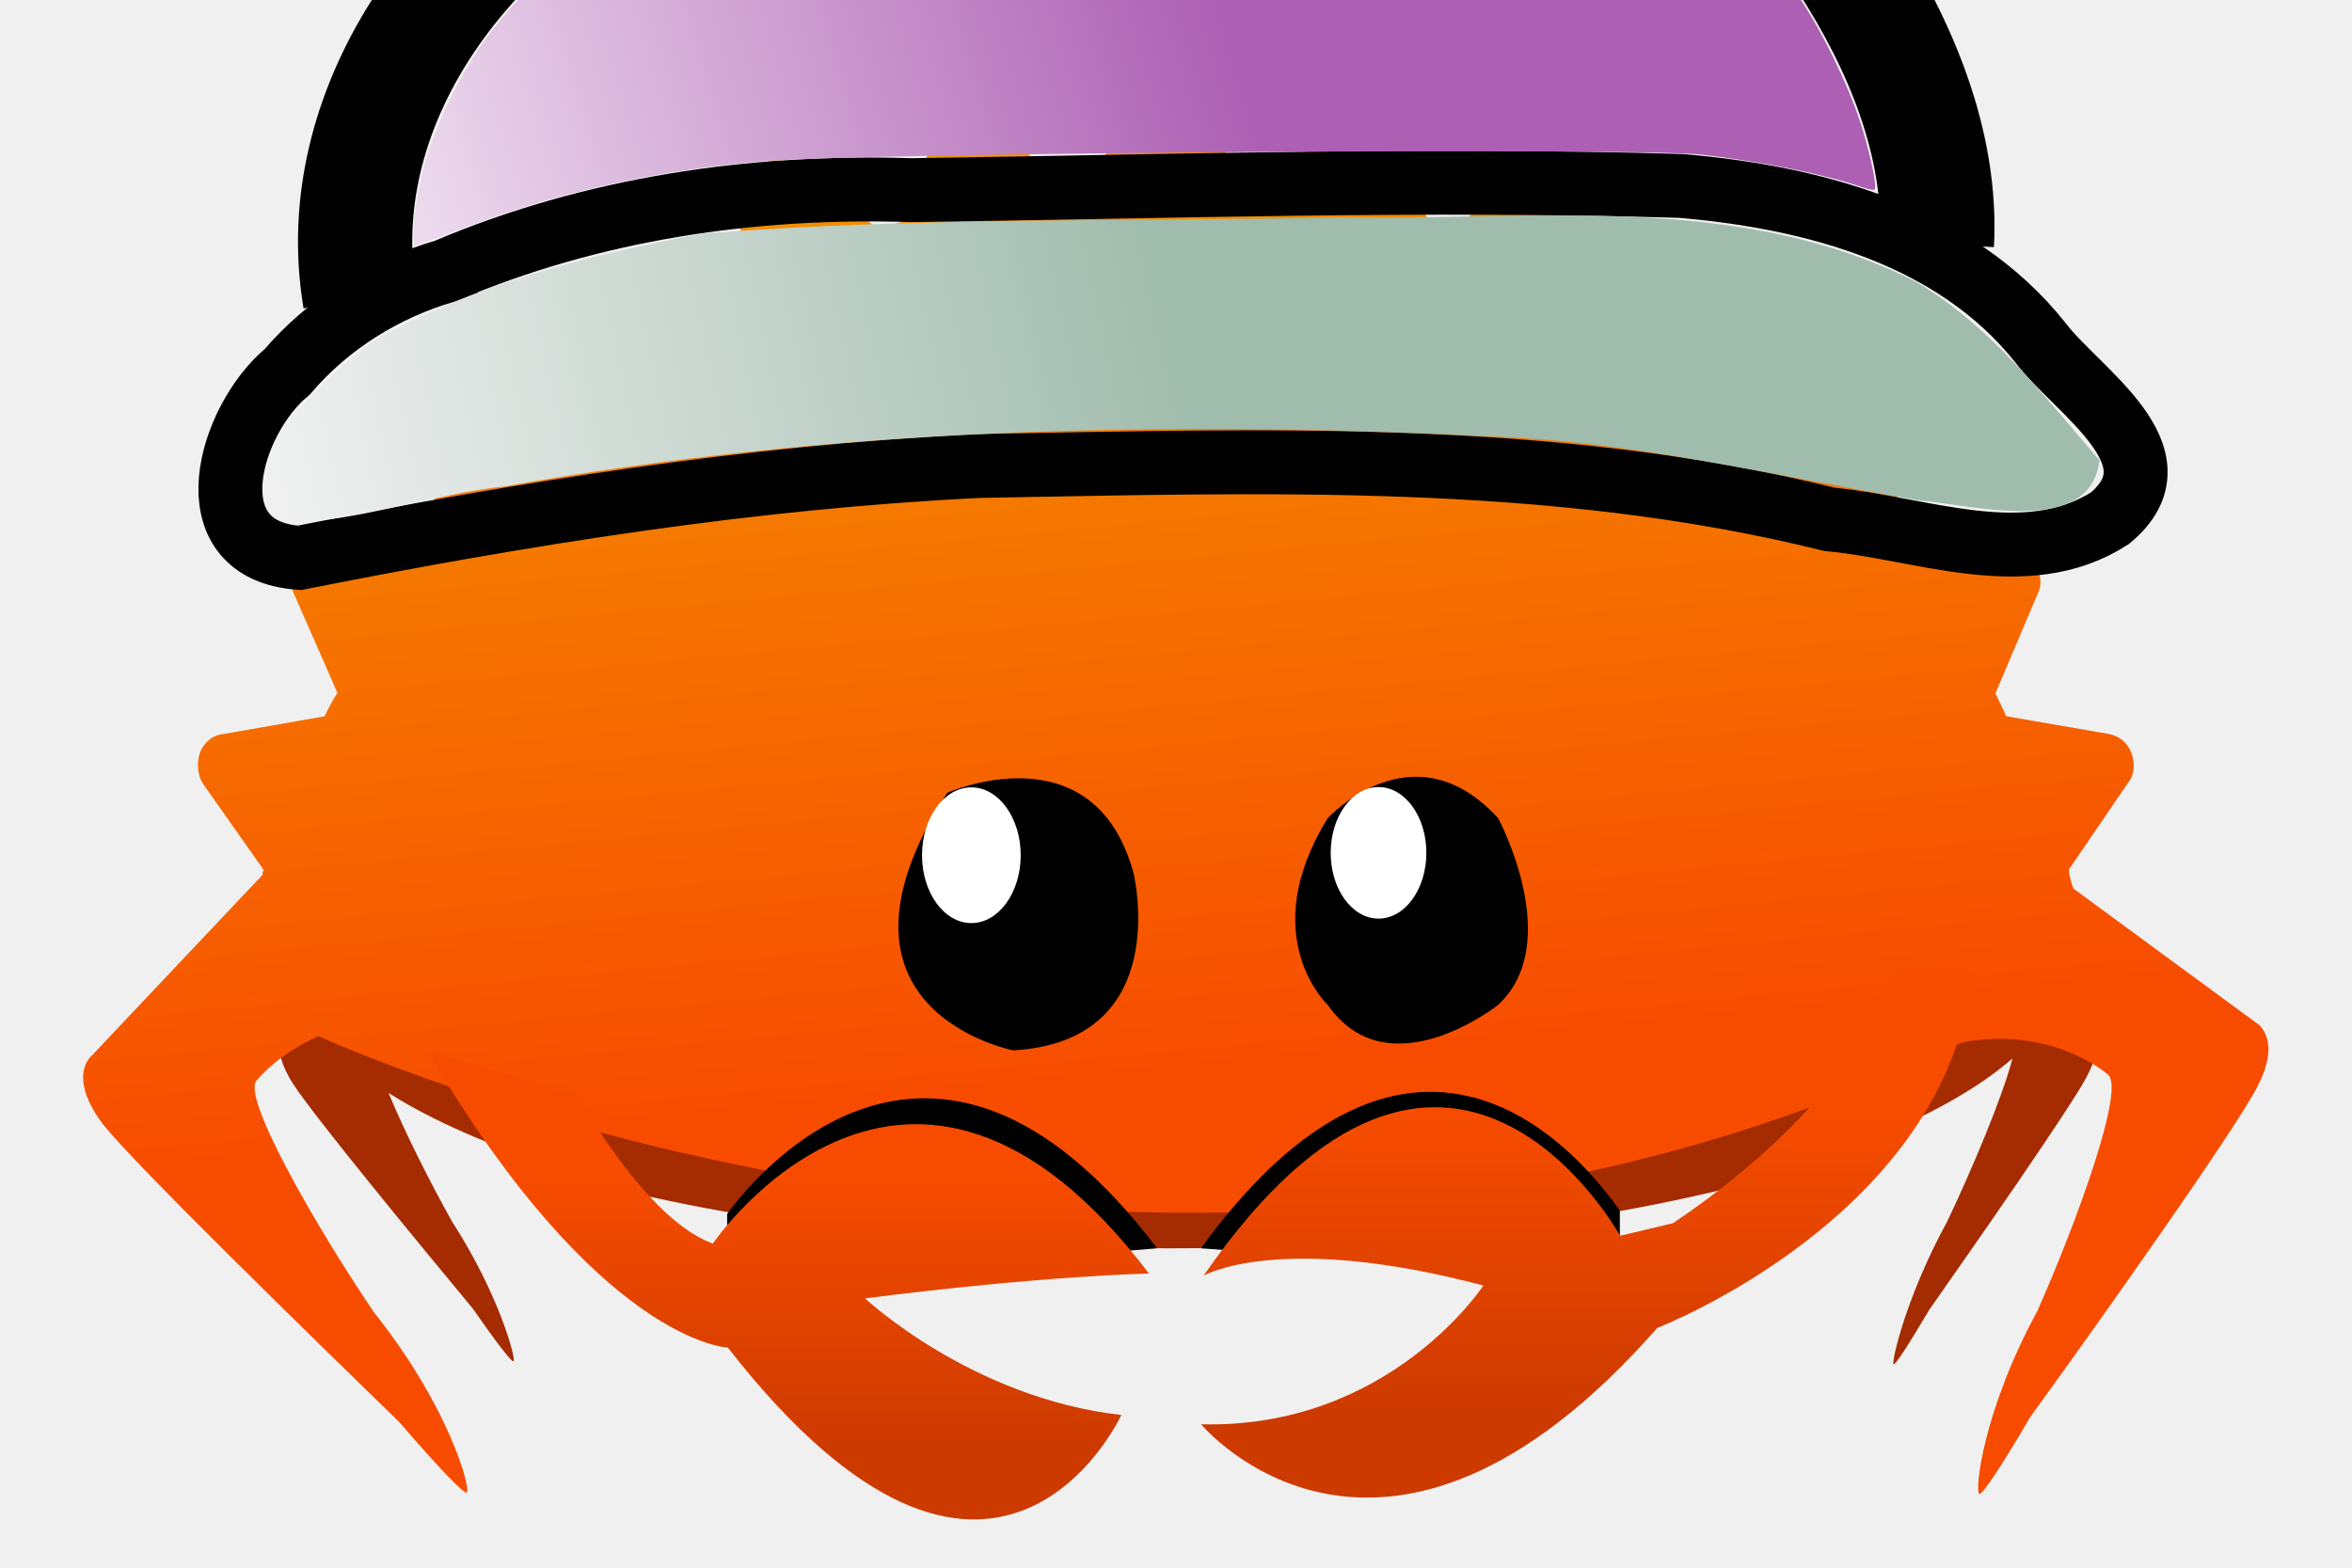
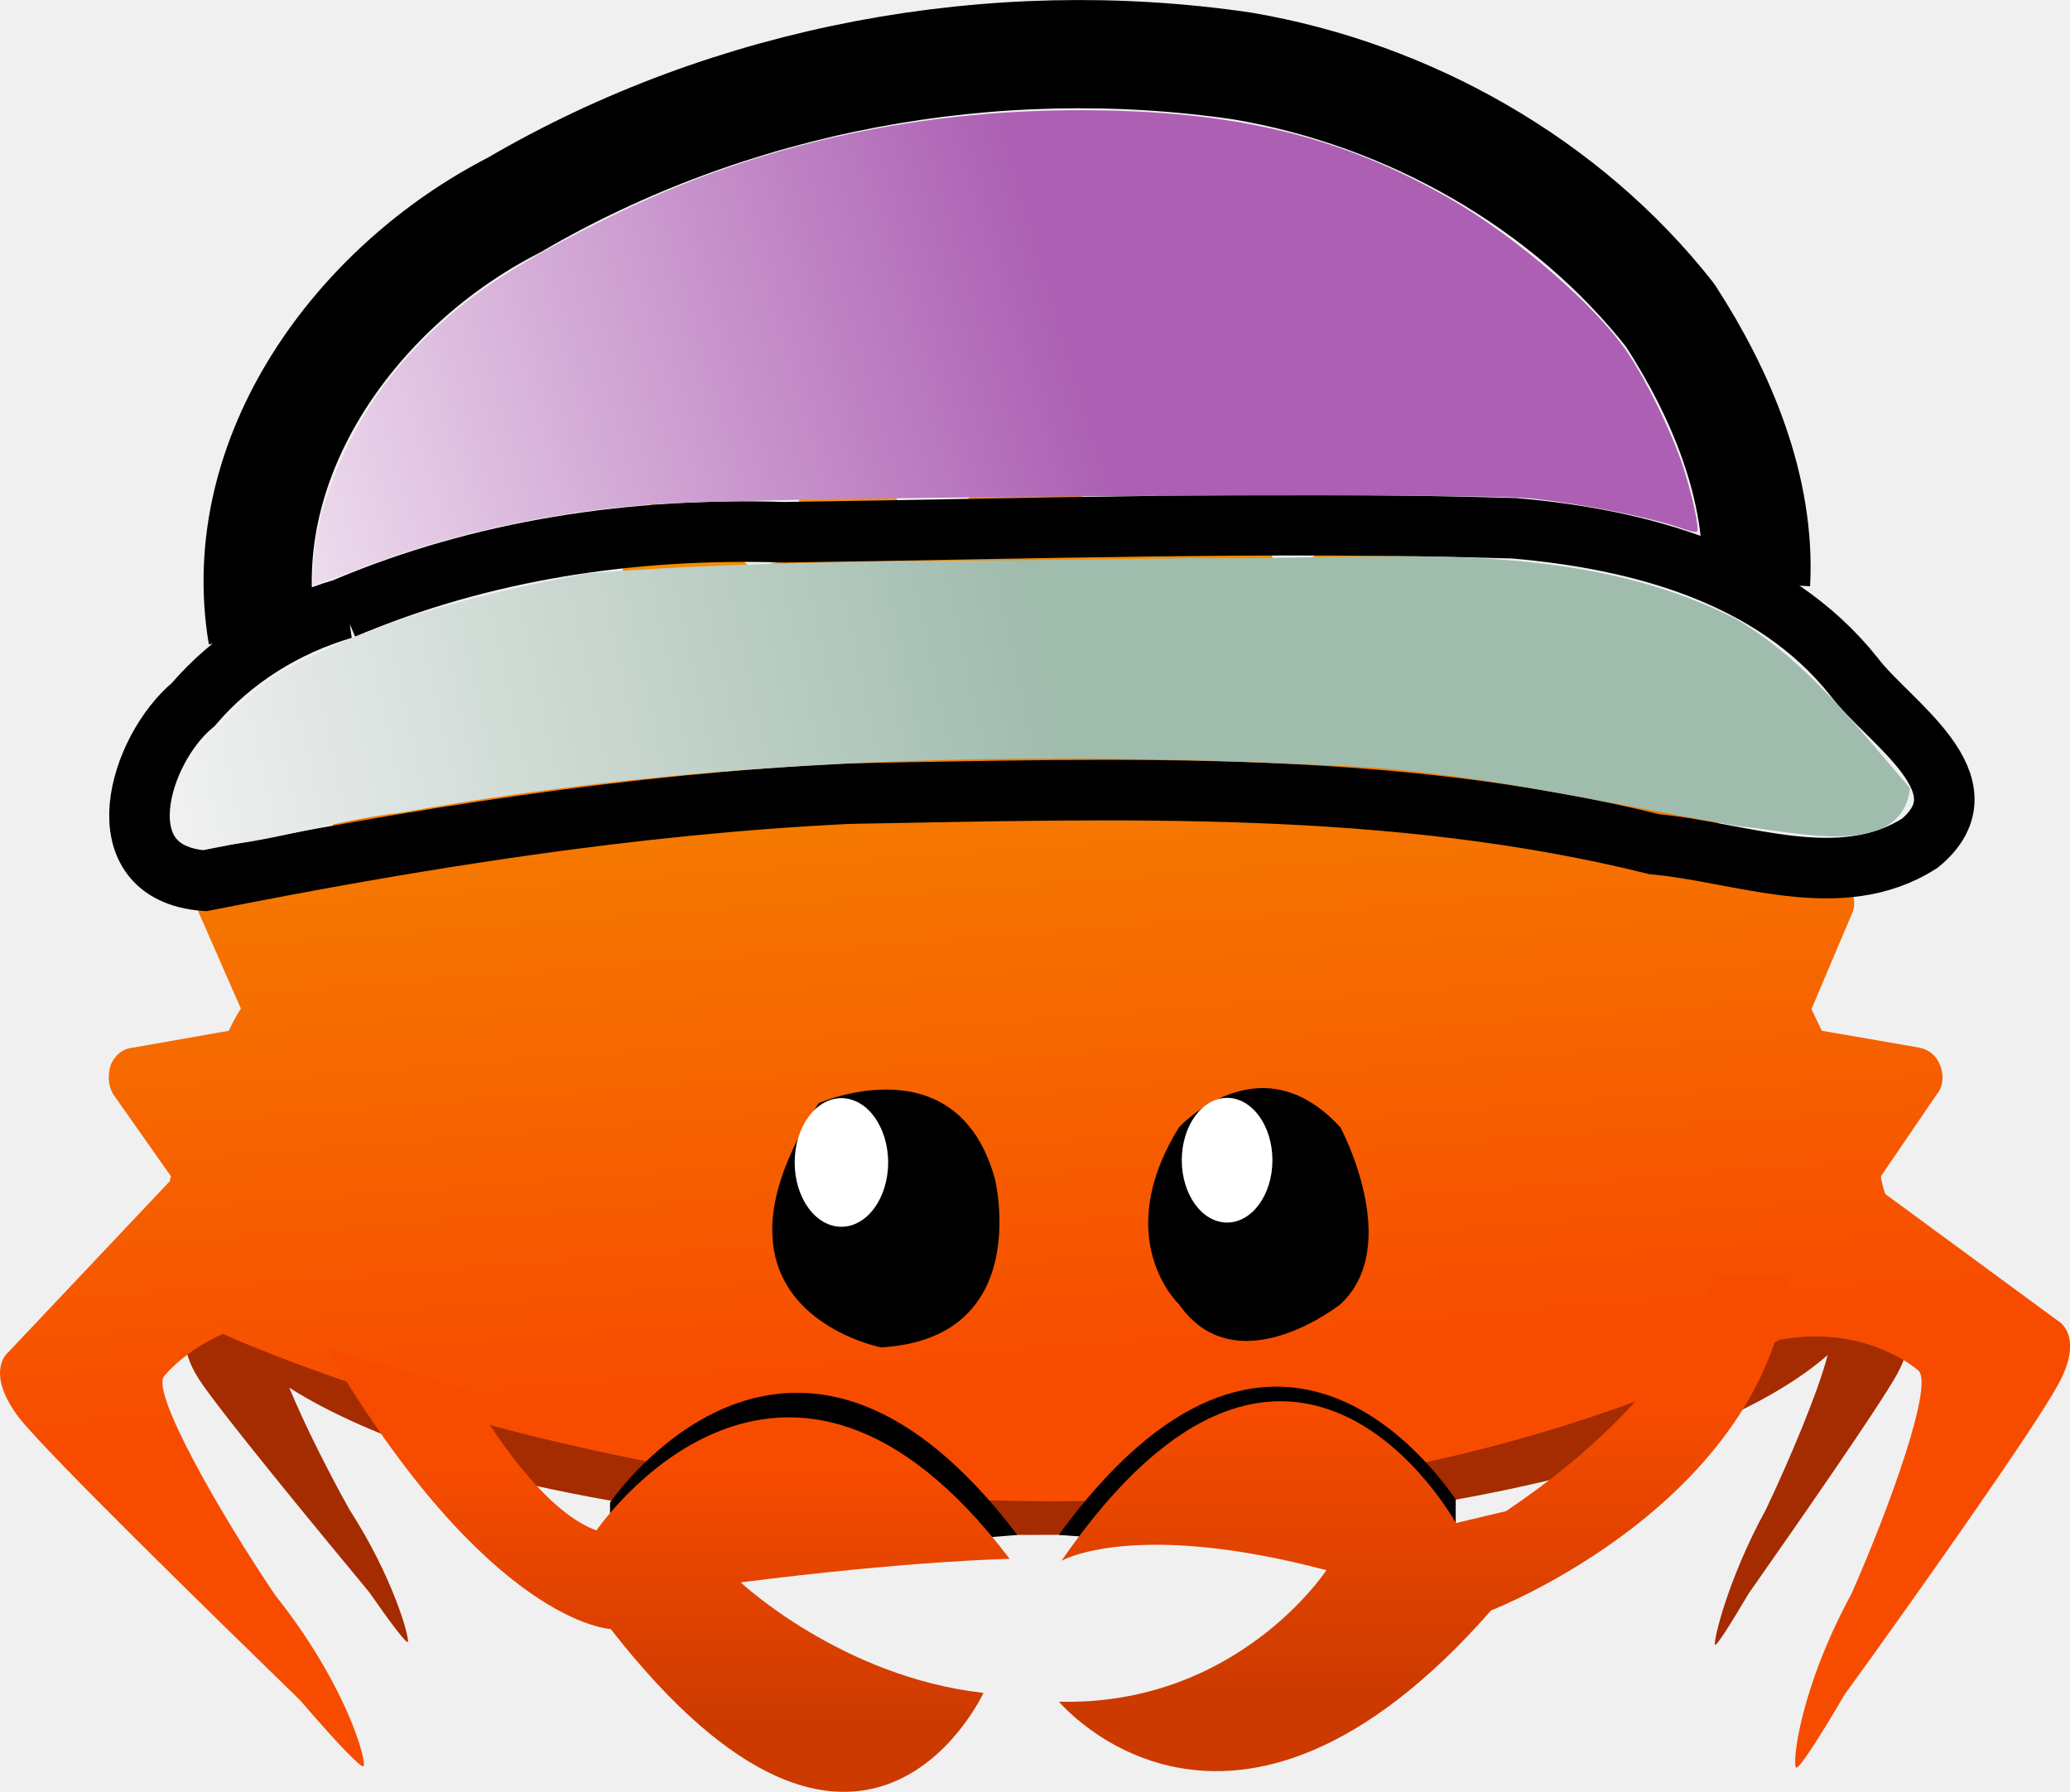
- <svg xmlns="http://www.w3.org/2000/svg" xmlns:xlink="http://www.w3.org/1999/xlink" width="100%" height="100%" viewBox="0 0 1200 800" version="1.1" xml:space="preserve" style="fill-rule:evenodd;clip-rule:evenodd;stroke-linejoin:round;stroke-miterlimit:1.414;" id="svg78">
-   <g id="Layer-1">
-     <g transform="matrix(1,0,0,1,597.344,637.02)" id="g4">
-       <path d="M0,-279.559C-121.238,-279.559 -231.39,-264.983 -312.939,-241.23L-312.939,-38.329C-231.39,-14.575 -121.238,0 0,0C138.76,0 262.987,-19.092 346.431,-49.186L346.431,-230.37C262.987,-260.465 138.76,-279.559 0,-279.559" style="fill:rgb(165,43,0);fill-rule:nonzero;" id="path2" />
+ <svg xmlns="http://www.w3.org/2000/svg" id="svg78" width="1114.9" height="964.98" clip-rule="evenodd" fill-rule="evenodd" stroke-linejoin="round" stroke-miterlimit="1.414" version="1.1" viewBox="0 0 1114.9 964.98" xml:space="preserve">
+   <g id="Layer-1" transform="translate(-42.415 189.6)">
+     <g id="g4" transform="translate(597.34 637.02)">
+       <path id="path2" d="m0-279.56c-121.24 0-231.39 14.576-312.94 38.329v202.9c81.549 23.754 191.7 38.329 312.94 38.329 138.76 0 262.99-19.092 346.43-49.186v-181.18c-83.444-30.095-207.67-49.189-346.43-49.189" fill="#a52b00" fill-rule="nonzero" />
    </g>
-     <g transform="matrix(1,0,0,1,1068.75,575.642)" id="g8">
-       <path d="M0,-53.32L-14.211,-82.761C-14.138,-83.879 -14.08,-84.998 -14.08,-86.121C-14.08,-119.496 -48.786,-150.256 -107.177,-174.883L-107.177,2.643C-79.932,-8.849 -57.829,-21.674 -42.021,-35.482C-46.673,-16.775 -62.585,21.071 -75.271,47.686C-96.121,85.752 -103.671,118.889 -102.703,120.53C-102.086,121.563 -94.973,110.59 -84.484,92.809C-60.074,58.028 -13.82,-8.373 -4.575,-25.287C5.897,-44.461 0,-53.32 0,-53.32" style="fill:rgb(165,43,0);fill-rule:nonzero;" id="path6" />
+     <g id="g8" transform="translate(1068.8 575.64)">
+       <path id="path6" d="m0-53.32-14.211-29.441c0.073-1.118 0.131-2.237 0.131-3.36 0-33.375-34.706-64.135-93.097-88.762v177.53c27.245-11.492 49.348-24.317 65.156-38.125-4.652 18.707-20.564 56.553-33.25 83.168-20.85 38.066-28.4 71.203-27.432 72.844 0.617 1.033 7.73-9.94 18.219-27.721 24.41-34.781 70.664-101.18 79.909-118.1 10.472-19.174 4.575-28.033 4.575-28.033" fill="#a52b00" fill-rule="nonzero" />
    </g>
-     <g transform="matrix(1,0,0,1,149.064,591.421)" id="g12">
-       <path d="M0,-99.954C0,-93.526 1.293,-87.194 3.788,-80.985L-4.723,-65.835C-4.723,-65.835 -11.541,-56.989 0.465,-38.327C11.055,-21.872 64.1,42.54 92.097,76.271C104.123,93.564 112.276,104.216 112.99,103.187C114.114,101.554 105.514,69.087 81.631,32.046C70.487,12.151 57.177,-14.206 49.189,-33.675C71.492,-19.559 100.672,-6.755 135.341,4.265L135.341,-204.17C51.797,-177.622 0,-140.737 0,-99.954" style="fill:rgb(165,43,0);fill-rule:nonzero;" id="path10" />
+     <g id="g12" transform="translate(149.06 591.42)">
+       <path id="path10" d="m0-99.954c0 6.428 1.293 12.76 3.788 18.969l-8.511 15.15s-6.818 8.846 5.188 27.508c10.59 16.455 63.635 80.867 91.632 114.6 12.026 17.293 20.179 27.945 20.893 26.916 1.124-1.633-7.476-34.1-31.359-71.141-11.144-19.895-24.454-46.252-32.442-65.721 22.303 14.116 51.483 26.92 86.152 37.94v-208.44c-83.544 26.548-135.34 63.433-135.34 104.22" fill="#a52b00" fill-rule="nonzero" />
    </g>
-     <g transform="matrix(-65.8097,-752.207,-752.207,65.8097,621.707,796.312)" id="g16">
-       <path d="M0.991,-0.034L0.933,0.008C0.933,0.014 0.933,0.02 0.933,0.026L0.99,0.069C0.996,0.073 0.999,0.08 0.998,0.087C0.997,0.094 0.992,0.1 0.986,0.103L0.92,0.133C0.919,0.139 0.918,0.145 0.916,0.15L0.964,0.203C0.968,0.208 0.97,0.216 0.968,0.222C0.965,0.229 0.96,0.234 0.953,0.236L0.882,0.254C0.88,0.259 0.877,0.264 0.875,0.27L0.91,0.33C0.914,0.336 0.914,0.344 0.91,0.35C0.907,0.356 0.9,0.36 0.893,0.361L0.82,0.365C0.817,0.369 0.813,0.374 0.81,0.379L0.832,0.445C0.835,0.452 0.833,0.459 0.828,0.465C0.824,0.47 0.816,0.473 0.809,0.472L0.737,0.462C0.733,0.466 0.729,0.47 0.724,0.474L0.733,0.544C0.734,0.551 0.731,0.558 0.725,0.562C0.719,0.566 0.711,0.568 0.704,0.565L0.636,0.542C0.631,0.546 0.626,0.549 0.621,0.552L0.615,0.621C0.615,0.629 0.61,0.635 0.604,0.638C0.597,0.641 0.589,0.641 0.583,0.638L0.521,0.602C0.52,0.603 0.519,0.603 0.518,0.603L0.406,0.729C0.406,0.729 0.394,0.747 0.359,0.725C0.329,0.705 0.206,0.599 0.141,0.543C0.109,0.52 0.089,0.504 0.09,0.502C0.093,0.499 0.149,0.509 0.217,0.554C0.278,0.588 0.371,0.631 0.38,0.619C0.38,0.619 0.396,0.604 0.406,0.575C0.406,0.575 0.406,0.575 0.406,0.575C0.407,0.576 0.407,0.576 0.406,0.575C0.406,0.575 0.091,0.024 0.305,-0.531C0.311,-0.593 0.275,-0.627 0.275,-0.627C0.266,-0.639 0.178,-0.598 0.12,-0.566C0.055,-0.523 0.002,-0.513 0,-0.516C-0.001,-0.518 0.018,-0.533 0.049,-0.555C0.11,-0.608 0.227,-0.707 0.256,-0.726C0.289,-0.748 0.301,-0.73 0.301,-0.73L0.402,-0.615C0.406,-0.614 0.41,-0.613 0.415,-0.613L0.47,-0.658C0.475,-0.663 0.483,-0.664 0.49,-0.662C0.497,-0.66 0.502,-0.655 0.504,-0.648L0.522,-0.58C0.527,-0.578 0.533,-0.576 0.538,-0.574L0.602,-0.608C0.608,-0.612 0.616,-0.612 0.623,-0.608C0.629,-0.605 0.633,-0.599 0.633,-0.592L0.637,-0.522C0.642,-0.519 0.647,-0.515 0.652,-0.512L0.721,-0.534C0.728,-0.536 0.736,-0.535 0.741,-0.531C0.747,-0.526 0.75,-0.519 0.749,-0.512L0.738,-0.443C0.742,-0.439 0.746,-0.435 0.751,-0.431L0.823,-0.439C0.83,-0.44 0.837,-0.437 0.842,-0.432C0.847,-0.426 0.848,-0.419 0.845,-0.412L0.821,-0.347C0.824,-0.342 0.828,-0.337 0.831,-0.332L0.903,-0.327C0.911,-0.327 0.917,-0.322 0.92,-0.316C0.924,-0.31 0.924,-0.302 0.92,-0.296L0.883,-0.236C0.885,-0.231 0.887,-0.226 0.889,-0.22L0.959,-0.202C0.966,-0.2 0.972,-0.195 0.974,-0.188C0.976,-0.181 0.974,-0.174 0.969,-0.168L0.92,-0.116C0.921,-0.111 0.923,-0.105 0.924,-0.099L0.988,-0.068C0.995,-0.065 0.999,-0.059 1,-0.052C1.001,-0.045 0.997,-0.038 0.991,-0.034ZM0.406,0.575C0.406,0.575 0.406,0.575 0.406,0.575C0.406,0.575 0.406,0.575 0.406,0.575Z" style="fill:url(#_Linear1);fill-rule:nonzero;" id="path14" />
+     <g id="g16" transform="matrix(-65.81 -752.21 -752.21 65.81 621.71 796.31)">
+       <path id="path14" d="m0.991-0.034-0.058 0.042v0.018l0.057 0.043c6e-3 4e-3 9e-3 0.011 8e-3 0.018s-6e-3 0.013-0.012 0.016l-0.066 0.03c-1e-3 6e-3 -2e-3 0.012-4e-3 0.017l0.048 0.053c4e-3 5e-3 6e-3 0.013 4e-3 0.019-3e-3 7e-3 -8e-3 0.012-0.015 0.014l-0.071 0.018c-2e-3 5e-3 -5e-3 0.01-7e-3 0.016l0.035 0.06c4e-3 6e-3 4e-3 0.014 0 0.02-3e-3 6e-3 -0.01 0.01-0.017 0.011l-0.073 4e-3c-3e-3 4e-3 -7e-3 9e-3 -0.01 0.014l0.022 0.066c3e-3 7e-3 1e-3 0.014-4e-3 0.02-4e-3 5e-3 -0.012 8e-3 -0.019 7e-3l-0.072-0.01c-4e-3 4e-3 -8e-3 8e-3 -0.013 0.012l9e-3 0.07c1e-3 7e-3 -2e-3 0.014-8e-3 0.018s-0.014 6e-3 -0.021 3e-3l-0.068-0.023c-5e-3 4e-3 -0.01 7e-3 -0.015 0.01l-6e-3 0.069c0 8e-3 -5e-3 0.014-0.011 0.017-7e-3 3e-3 -0.015 3e-3 -0.021 0l-0.062-0.036c-1e-3 1e-3 -2e-3 1e-3 -3e-3 1e-3l-0.112 0.126s-0.012 0.018-0.047-4e-3c-0.03-0.02-0.153-0.126-0.218-0.182-0.032-0.023-0.052-0.039-0.051-0.041 3e-3 -3e-3 0.059 7e-3 0.127 0.052 0.061 0.034 0.154 0.077 0.163 0.065 0 0 0.016-0.015 0.026-0.044 1e-3 1e-3 1e-3 1e-3 0 0 0 0-0.315-0.551-0.101-1.106 6e-3 -0.062-0.03-0.096-0.03-0.096-9e-3 -0.012-0.097 0.029-0.155 0.061-0.065 0.043-0.118 0.053-0.12 0.05-1e-3 -2e-3 0.018-0.017 0.049-0.039 0.061-0.053 0.178-0.152 0.207-0.171 0.033-0.022 0.045-4e-3 0.045-4e-3l0.101 0.115c4e-3 1e-3 8e-3 2e-3 0.013 2e-3l0.055-0.045c5e-3 -5e-3 0.013-6e-3 0.02-4e-3s0.012 7e-3 0.014 0.014l0.018 0.068c5e-3 2e-3 0.011 4e-3 0.016 6e-3l0.064-0.034c6e-3 -4e-3 0.014-4e-3 0.021 0 6e-3 3e-3 0.01 9e-3 0.01 0.016l4e-3 0.07c5e-3 3e-3 0.01 7e-3 0.015 0.01l0.069-0.022c7e-3 -2e-3 0.015-1e-3 0.02 3e-3 6e-3 5e-3 9e-3 0.012 8e-3 0.019l-0.011 0.069c4e-3 4e-3 8e-3 8e-3 0.013 0.012l0.072-8e-3c7e-3 -1e-3 0.014 2e-3 0.019 7e-3 5e-3 6e-3 6e-3 0.013 3e-3 0.02l-0.024 0.065c3e-3 5e-3 7e-3 0.01 0.01 0.015l0.072 5e-3c8e-3 0 0.014 5e-3 0.017 0.011 4e-3 6e-3 4e-3 0.014 0 0.02l-0.037 0.06c2e-3 5e-3 4e-3 0.01 6e-3 0.016l0.07 0.018c7e-3 2e-3 0.013 7e-3 0.015 0.014s0 0.014-5e-3 0.02l-0.049 0.052c1e-3 5e-3 3e-3 0.011 4e-3 0.017l0.064 0.031c7e-3 3e-3 0.011 9e-3 0.012 0.016s-3e-3 0.014-9e-3 0.018zm-0.585 0.609z" fill="url(#_Linear1)" fill-rule="nonzero" />
    </g>
-     <g transform="matrix(1,0,0,1,450.328,483.629)" id="g20">
-       <path d="M0,167.33C-1.664,165.91 -2.536,165.068 -2.536,165.068L140.006,153.391C23.733,0 -69.418,122.193 -79.333,135.855L-79.333,167.33L0,167.33Z" style="fill-rule:nonzero;" id="path18" />
+     <g id="g20" transform="translate(450.33 483.63)">
+       <path id="path18" d="m0 167.33c-1.664-1.42-2.536-2.262-2.536-2.262l142.54-11.677c-116.27-153.39-209.42-31.198-219.34-17.536v31.475z" fill-rule="nonzero" />
    </g>
-     <g transform="matrix(1,0,0,1,747.12,477.333)" id="g24">
-       <path d="M0,171.974C1.663,170.554 2.536,169.71 2.536,169.71L-134.448,159.687C-18.12,0 69.421,126.835 79.335,140.497L79.335,171.974L0,171.974Z" style="fill-rule:nonzero;" id="path22" />
+     <g id="g24" transform="translate(747.12 477.33)">
+       <path id="path22" d="m0 171.97c1.663-1.42 2.536-2.264 2.536-2.264l-136.98-10.023c116.33-159.69 203.87-32.852 213.78-19.19v31.477z" fill-rule="nonzero" />
    </g>
-     <g transform="matrix(-1.53e-05,-267.211,-267.211,1.53e-05,809.465,764.23)" id="g28">
-       <path d="M1,-0.586C1,-0.586 0.768,-0.528 0.524,-0.165L0.5,-0.064C0.5,-0.064 1.1,0.265 0.424,0.731C0.424,0.731 0.508,0.586 0.405,0.197C0.405,0.197 0.131,0.376 0.14,0.736C0.14,0.736 -0.275,0.391 0.324,-0.135C0.324,-0.135 0.539,-0.691 1,-0.736L1,-0.586Z" style="fill:url(#_Linear2);fill-rule:nonzero;" id="path26" />
+     <g id="g28" transform="matrix(-1.53e-5 -267.21 -267.21 1.53e-5 809.46 764.23)">
+       <path id="path26" d="m1-0.586s-0.232 0.058-0.476 0.421l-0.024 0.101s0.6 0.329-0.076 0.795c0 0 0.084-0.145-0.019-0.534 0 0-0.274 0.179-0.265 0.539 0 0-0.415-0.345 0.184-0.871 0 0 0.215-0.556 0.676-0.601z" fill="url(#_Linear2)" fill-rule="nonzero" />
    </g>
-     <g transform="matrix(1,0,0,1,677.392,509.61)" id="g32">
-       <path d="M0,-92.063C0,-92.063 43.486,-139.678 86.974,-92.063C86.974,-92.063 121.144,-28.571 86.974,3.171C86.974,3.171 31.062,47.615 0,3.171C0,3.171 -37.275,-31.75 0,-92.063" style="fill-rule:nonzero;" id="path30" />
+     <g id="g32" transform="translate(677.39 509.61)">
+       <path id="path30" d="m0-92.063s43.486-47.615 86.974 0c0 0 34.17 63.492 0 95.234 0 0-55.912 44.444-86.974 0 0 0-37.275-34.921 0-95.234" fill-rule="nonzero" />
    </g>
-     <g transform="matrix(1,0,0,1,727.738,435.209)" id="g36">
-       <path d="M0,0.002C0,18.543 -10.93,33.574 -24.408,33.574C-37.885,33.574 -48.814,18.543 -48.814,0.002C-48.814,-18.539 -37.885,-33.572 -24.408,-33.572C-10.93,-33.572 0,-18.539 0,0.002" style="fill:white;fill-rule:nonzero;" id="path34" />
+     <g id="g36" transform="translate(727.74 435.21)">
+       <path id="path34" d="m0 2e-3c0 18.541-10.93 33.572-24.408 33.572-13.477 0-24.406-15.031-24.406-33.572s10.929-33.574 24.406-33.574c13.478 0 24.408 15.033 24.408 33.574" fill="#fff" fill-rule="nonzero" />
    </g>
-     <g transform="matrix(1,0,0,1,483.3,502.984)" id="g40">
-       <path d="M0,-98.439C0,-98.439 74.596,-131.467 94.956,-57.748C94.956,-57.748 116.283,28.178 33.697,33.028C33.697,33.028 -71.613,12.745 0,-98.439" style="fill-rule:nonzero;" id="path38" />
+     <g id="g40" transform="translate(483.3 502.98)">
+       <path id="path38" d="m0-98.439s74.596-33.028 94.956 40.691c0 0 21.327 85.926-61.259 90.776 0 0-105.31-20.283-33.697-131.47" fill-rule="nonzero" />
    </g>
-     <g transform="matrix(1,0,0,1,520.766,436.428)" id="g44">
-       <path d="M0,0C0,19.119 -11.27,34.627 -25.173,34.627C-39.071,34.627 -50.344,19.119 -50.344,0C-50.344,-19.124 -39.071,-34.627 -25.173,-34.627C-11.27,-34.627 0,-19.124 0,0" style="fill:white;fill-rule:nonzero;" id="path42" />
+     <g id="g44" transform="translate(520.77 436.43)">
+       <path id="path42" d="m0 0c0 19.119-11.27 34.627-25.173 34.627-13.898 0-25.171-15.508-25.171-34.627 0-19.124 11.273-34.627 25.171-34.627 13.903 0 25.173 15.503 25.173 34.627" fill="#fff" fill-rule="nonzero" />
    </g>
-     <g transform="matrix(-1.53e-05,-239.021,-239.021,1.53e-05,402.161,775.388)" id="g48">
-       <path d="M0.367,0.129C-0.364,-0.441 0.223,-0.711 0.223,-0.711C0.259,-0.391 0.472,-0.164 0.472,-0.164C0.521,-0.548 0.525,-0.77 0.525,-0.77C1.203,-0.256 0.589,0.161 0.589,0.161C0.627,0.265 0.772,0.372 0.906,0.451L1,0.77C0.376,0.403 0.367,0.129 0.367,0.129Z" style="fill:url(#_Linear3);fill-rule:nonzero;" id="path46" />
+     <g id="g48" transform="matrix(-1.53e-5 -239.02 -239.02 1.53e-5 402.16 775.39)">
+       <path id="path46" d="m0.367 0.129c-0.731-0.57-0.144-0.84-0.144-0.84 0.036 0.32 0.249 0.547 0.249 0.547 0.049-0.384 0.053-0.606 0.053-0.606 0.678 0.514 0.064 0.931 0.064 0.931 0.038 0.104 0.183 0.211 0.317 0.29l0.094 0.319c-0.624-0.367-0.633-0.641-0.633-0.641z" fill="url(#_Linear3)" fill-rule="nonzero" />
    </g>
  </g>
  <defs id="defs76">
-     <linearGradient id="linearGradient6537">
-       <stop style="stop-color:#a0bcad;stop-opacity:1;" offset="0" id="stop6533" />
-       <stop style="stop-color:#fcf8fb;stop-opacity:1;" offset="1" id="stop6535" />
+     <linearGradient id="_Linear1" x2="1" gradientTransform="matrix(1 0 0 -1 0 -.00065052)" gradientUnits="userSpaceOnUse">
+       <stop id="stop51" stop-color="#f74c00" offset="0" />
+       <stop id="stop53" stop-color="#f74c00" offset=".33" />
+       <stop id="stop55" stop-color="#f49600" offset="1" />
    </linearGradient>
-     <linearGradient id="linearGradient6515">
-       <stop style="stop-color:#ac5fb3;stop-opacity:1" offset="0" id="stop6511" />
-       <stop style="stop-color:#fcf8fb;stop-opacity:1" offset="1" id="stop6513" />
+     <linearGradient id="_Linear2" x2="1" gradientTransform="matrix(1 0 0 -1 0 1.2344e-6)" gradientUnits="userSpaceOnUse">
+       <stop id="stop58" stop-color="#cc3a00" offset="0" />
+       <stop id="stop60" stop-color="#cc3a00" offset=".15" />
+       <stop id="stop62" stop-color="#f74c00" offset=".74" />
+       <stop id="stop64" stop-color="#f74c00" offset="1" />
    </linearGradient>
-     <linearGradient id="_Linear1" x1="0" y1="0" x2="1" y2="0" gradientUnits="userSpaceOnUse" gradientTransform="matrix(1,0,1.38778e-17,-1,0,-0.000650515)">
-       <stop offset="0" style="stop-color:rgb(247,76,0);stop-opacity:1" id="stop51" />
-       <stop offset="0.33" style="stop-color:rgb(247,76,0);stop-opacity:1" id="stop53" />
-       <stop offset="1" style="stop-color:rgb(244,150,0);stop-opacity:1" id="stop55" />
+     <linearGradient id="_Linear3" x2="1" gradientTransform="scale(1,-1)" gradientUnits="userSpaceOnUse">
+       <stop id="stop67" stop-color="#cc3a00" offset="0" />
+       <stop id="stop69" stop-color="#cc3a00" offset=".15" />
+       <stop id="stop71" stop-color="#f74c00" offset=".74" />
+       <stop id="stop73" stop-color="#f74c00" offset="1" />
    </linearGradient>
-     <linearGradient id="_Linear2" x1="0" y1="0" x2="1" y2="0" gradientUnits="userSpaceOnUse" gradientTransform="matrix(1,0,0,-1,0,1.23438e-06)">
-       <stop offset="0" style="stop-color:rgb(204,58,0);stop-opacity:1" id="stop58" />
-       <stop offset="0.15" style="stop-color:rgb(204,58,0);stop-opacity:1" id="stop60" />
-       <stop offset="0.74" style="stop-color:rgb(247,76,0);stop-opacity:1" id="stop62" />
-       <stop offset="1" style="stop-color:rgb(247,76,0);stop-opacity:1" id="stop64" />
+     <linearGradient id="linearGradient6517" x1="609.04" x2="7.667" y1="-515" y2="-337.34" gradientTransform="matrix(.84091 0 0 .83307 54.015 573.07)" gradientUnits="userSpaceOnUse">
+       <stop id="stop6511" stop-color="#ac5fb3" offset="0" />
+       <stop id="stop6513" stop-color="#fcf8fb" offset="1" />
    </linearGradient>
-     <linearGradient id="_Linear3" x1="0" y1="0" x2="1" y2="0" gradientUnits="userSpaceOnUse" gradientTransform="matrix(1,1.32349e-23,1.32349e-23,-1,0,-9.1568e-07)">
-       <stop offset="0" style="stop-color:rgb(204,58,0);stop-opacity:1" id="stop67" />
-       <stop offset="0.15" style="stop-color:rgb(204,58,0);stop-opacity:1" id="stop69" />
-       <stop offset="0.74" style="stop-color:rgb(247,76,0);stop-opacity:1" id="stop71" />
-       <stop offset="1" style="stop-color:rgb(247,76,0);stop-opacity:1" id="stop73" />
+     <linearGradient id="linearGradient6541" x1="645.99" x2="15.254" y1="-207.12" y2="-71.186" gradientTransform="matrix(.84091 0 0 .83307 14.108 513.77)" gradientUnits="userSpaceOnUse">
+       <stop id="stop6533" stop-color="#a0bcad" offset="0" />
+       <stop id="stop6535" stop-color="#fcf8fb" offset="1" />
    </linearGradient>
-     <linearGradient xlink:href="#linearGradient6515" id="linearGradient6517" x1="609.041" y1="-515.002" x2="7.667" y2="-337.342" gradientUnits="userSpaceOnUse" gradientTransform="matrix(0.8409089,0,0,0.8330654,96.42989,383.4674)" />
-     <linearGradient xlink:href="#linearGradient6537" id="linearGradient6541" gradientUnits="userSpaceOnUse" x1="645.992" y1="-207.119" x2="15.254" y2="-71.186" gradientTransform="matrix(0.8409089,0,0,0.8330654,56.52235,324.1644)" />
  </defs>
-   <path style="fill:none;stroke:#000000;stroke-width:58.285;stroke-linecap:butt;stroke-linejoin:round;stroke-miterlimit:4;stroke-dasharray:none;stroke-opacity:1" d="m 183.623,152.536 c -16.307,-96.952 51.547,-188.694 135.467,-231.618 116.94,-68.481 258.383,-94.697 392.52,-74.964 89.557,15.182 174.347,63.054 230.317,134.202 27.473,42.373 49.057,93.199 46.286,144.388" id="path5750" />
-   <path style="fill:none;stroke:#000000;stroke-width:32.599;stroke-linecap:butt;stroke-linejoin:miter;stroke-miterlimit:4;stroke-dasharray:none;stroke-opacity:1" d="m 227.314,138.257 c 74.771,-31.816 156.455,-43.81 237.45,-41.224 131.012,-1.802 262.187,-6.146 393.142,-2.14 67.346,5.806 139.231,24.854 182.968,79.791 18.791,24.973 73.669,58.268 35.584,89.79 -43.011,27.605 -96.289,4.783 -142.962,0.583 -141.733,-35.193 -289.227,-29.788 -434.104,-27.261 -116.681,5.669 -232.423,24.233 -346.707,46.887 -55.603,-4.031 -35.519,-70.696 -6.192,-94.882 21.011,-24.627 49.659,-42.479 80.82,-51.543 z" id="path5787" />
-   <path style="opacity:1;fill:url(#linearGradient6541);fill-opacity:1;stroke:none;stroke-width:1.419" d="m 146.836,266.866 c -35.345,-27.416 19.051,-72.9 41.922,-91.716 51.61,-30.119 111.195,-44.882 169.666,-55.962 108.051,-8.47 216.788,-6.091 325.139,-8.254 98.329,1.713 203.125,-13.268 294.081,32.933 37.833,22.353 65.216,58.266 93.489,90.979 -4.439,39.159 -63.316,23.107 -92.855,20.38 C 905.381,242.944 833.186,225.097 758.911,222.664 591.693,214.346 423.161,218.624 258.058,248.138 c -37.269,4.045 -74.131,17.664 -111.222,18.727 z" id="path6261" />
-   <path style="fill:url(#linearGradient6517);fill-opacity:1;stroke:none;stroke-width:1.419" d="m 211.198,119.383 c 0,-20.869 6.817,-45.866 19.26,-70.627 11.041,-21.971 23.582,-39.068 41.957,-57.2 23.582,-23.27 49.447,-40.137 99.125,-64.643 76.787,-37.879 161.903,-57.166 252.273,-57.166 82.957,0 140.678,13.805 199.712,47.766 36.092,20.763 79.17,58.193 95.796,83.237 10.558,15.904 23.48,42.48 29.446,60.561 5.082,15.402 9.09,33.987 7.639,35.424 -0.425,0.421 -3.599,-0.224 -7.052,-1.433 C 931.577,89.078 898.985,82.485 868.247,78.894 837.493,75.3 447.202,77.917 392.207,82.085 337.692,86.217 284.303,97.991 236.14,116.504 c -8.623,3.314 -17.762,6.708 -20.31,7.542 l -4.632,1.516 z" id="path6509" />
+   <path id="path5750" d="m141.21 342.14c-16.307-96.952 51.547-188.69 135.47-231.62 116.94-68.481 258.38-94.697 392.52-74.964 89.557 15.182 174.35 63.054 230.32 134.2 27.473 42.373 49.057 93.199 46.286 144.39" fill="none" stroke="#000" stroke-linejoin="round" stroke-miterlimit="4" stroke-width="58.285" />
+   <path id="path5787" d="m184.9 327.86c74.771-31.816 156.46-43.81 237.45-41.224 131.01-1.802 262.19-6.146 393.14-2.14 67.346 5.806 139.23 24.854 182.97 79.791 18.791 24.973 73.669 58.268 35.584 89.79-43.011 27.605-96.289 4.783-142.96 0.583-141.73-35.193-289.23-29.788-434.1-27.261-116.68 5.669-232.42 24.233-346.71 46.887-55.603-4.031-35.519-70.696-6.192-94.882 21.011-24.627 49.659-42.479 80.82-51.543z" fill="none" stroke="#000" stroke-linejoin="miter" stroke-miterlimit="4" stroke-width="32.599" />
+   <path id="path6261" d="m104.42 456.47c-35.345-27.416 19.051-72.9 41.922-91.716 51.61-30.119 111.2-44.882 169.67-55.962 108.05-8.47 216.79-6.091 325.14-8.254 98.328 1.713 203.13-13.268 294.08 32.933 37.833 22.353 65.216 58.266 93.489 90.979-4.439 39.159-63.316 23.107-92.855 20.38-72.898-12.283-145.09-30.13-219.37-32.563-167.22-8.318-335.75-4.04-500.85 25.475-37.269 4.045-74.131 17.664-111.22 18.727z" fill="url(#linearGradient6541)" />
+   <path id="path6509" d="m168.78 308.99c0-20.869 6.817-45.866 19.26-70.627 11.041-21.971 23.582-39.068 41.957-57.2 23.582-23.27 49.447-40.137 99.125-64.643 76.787-37.879 161.9-57.166 252.27-57.166 82.957 0 140.68 13.805 199.71 47.766 36.092 20.763 79.17 58.193 95.796 83.237 10.558 15.904 23.48 42.48 29.446 60.561 5.082 15.402 9.09 33.987 7.639 35.424-0.425 0.421-3.599-0.224-7.052-1.433-17.776-6.222-50.368-12.816-81.106-16.407-30.754-3.593-421.04-0.977-476.04 3.192-54.515 4.132-107.9 15.906-156.07 34.419-8.623 3.314-17.762 6.708-20.31 7.542l-4.632 1.516z" fill="url(#linearGradient6517)" />
</svg>
